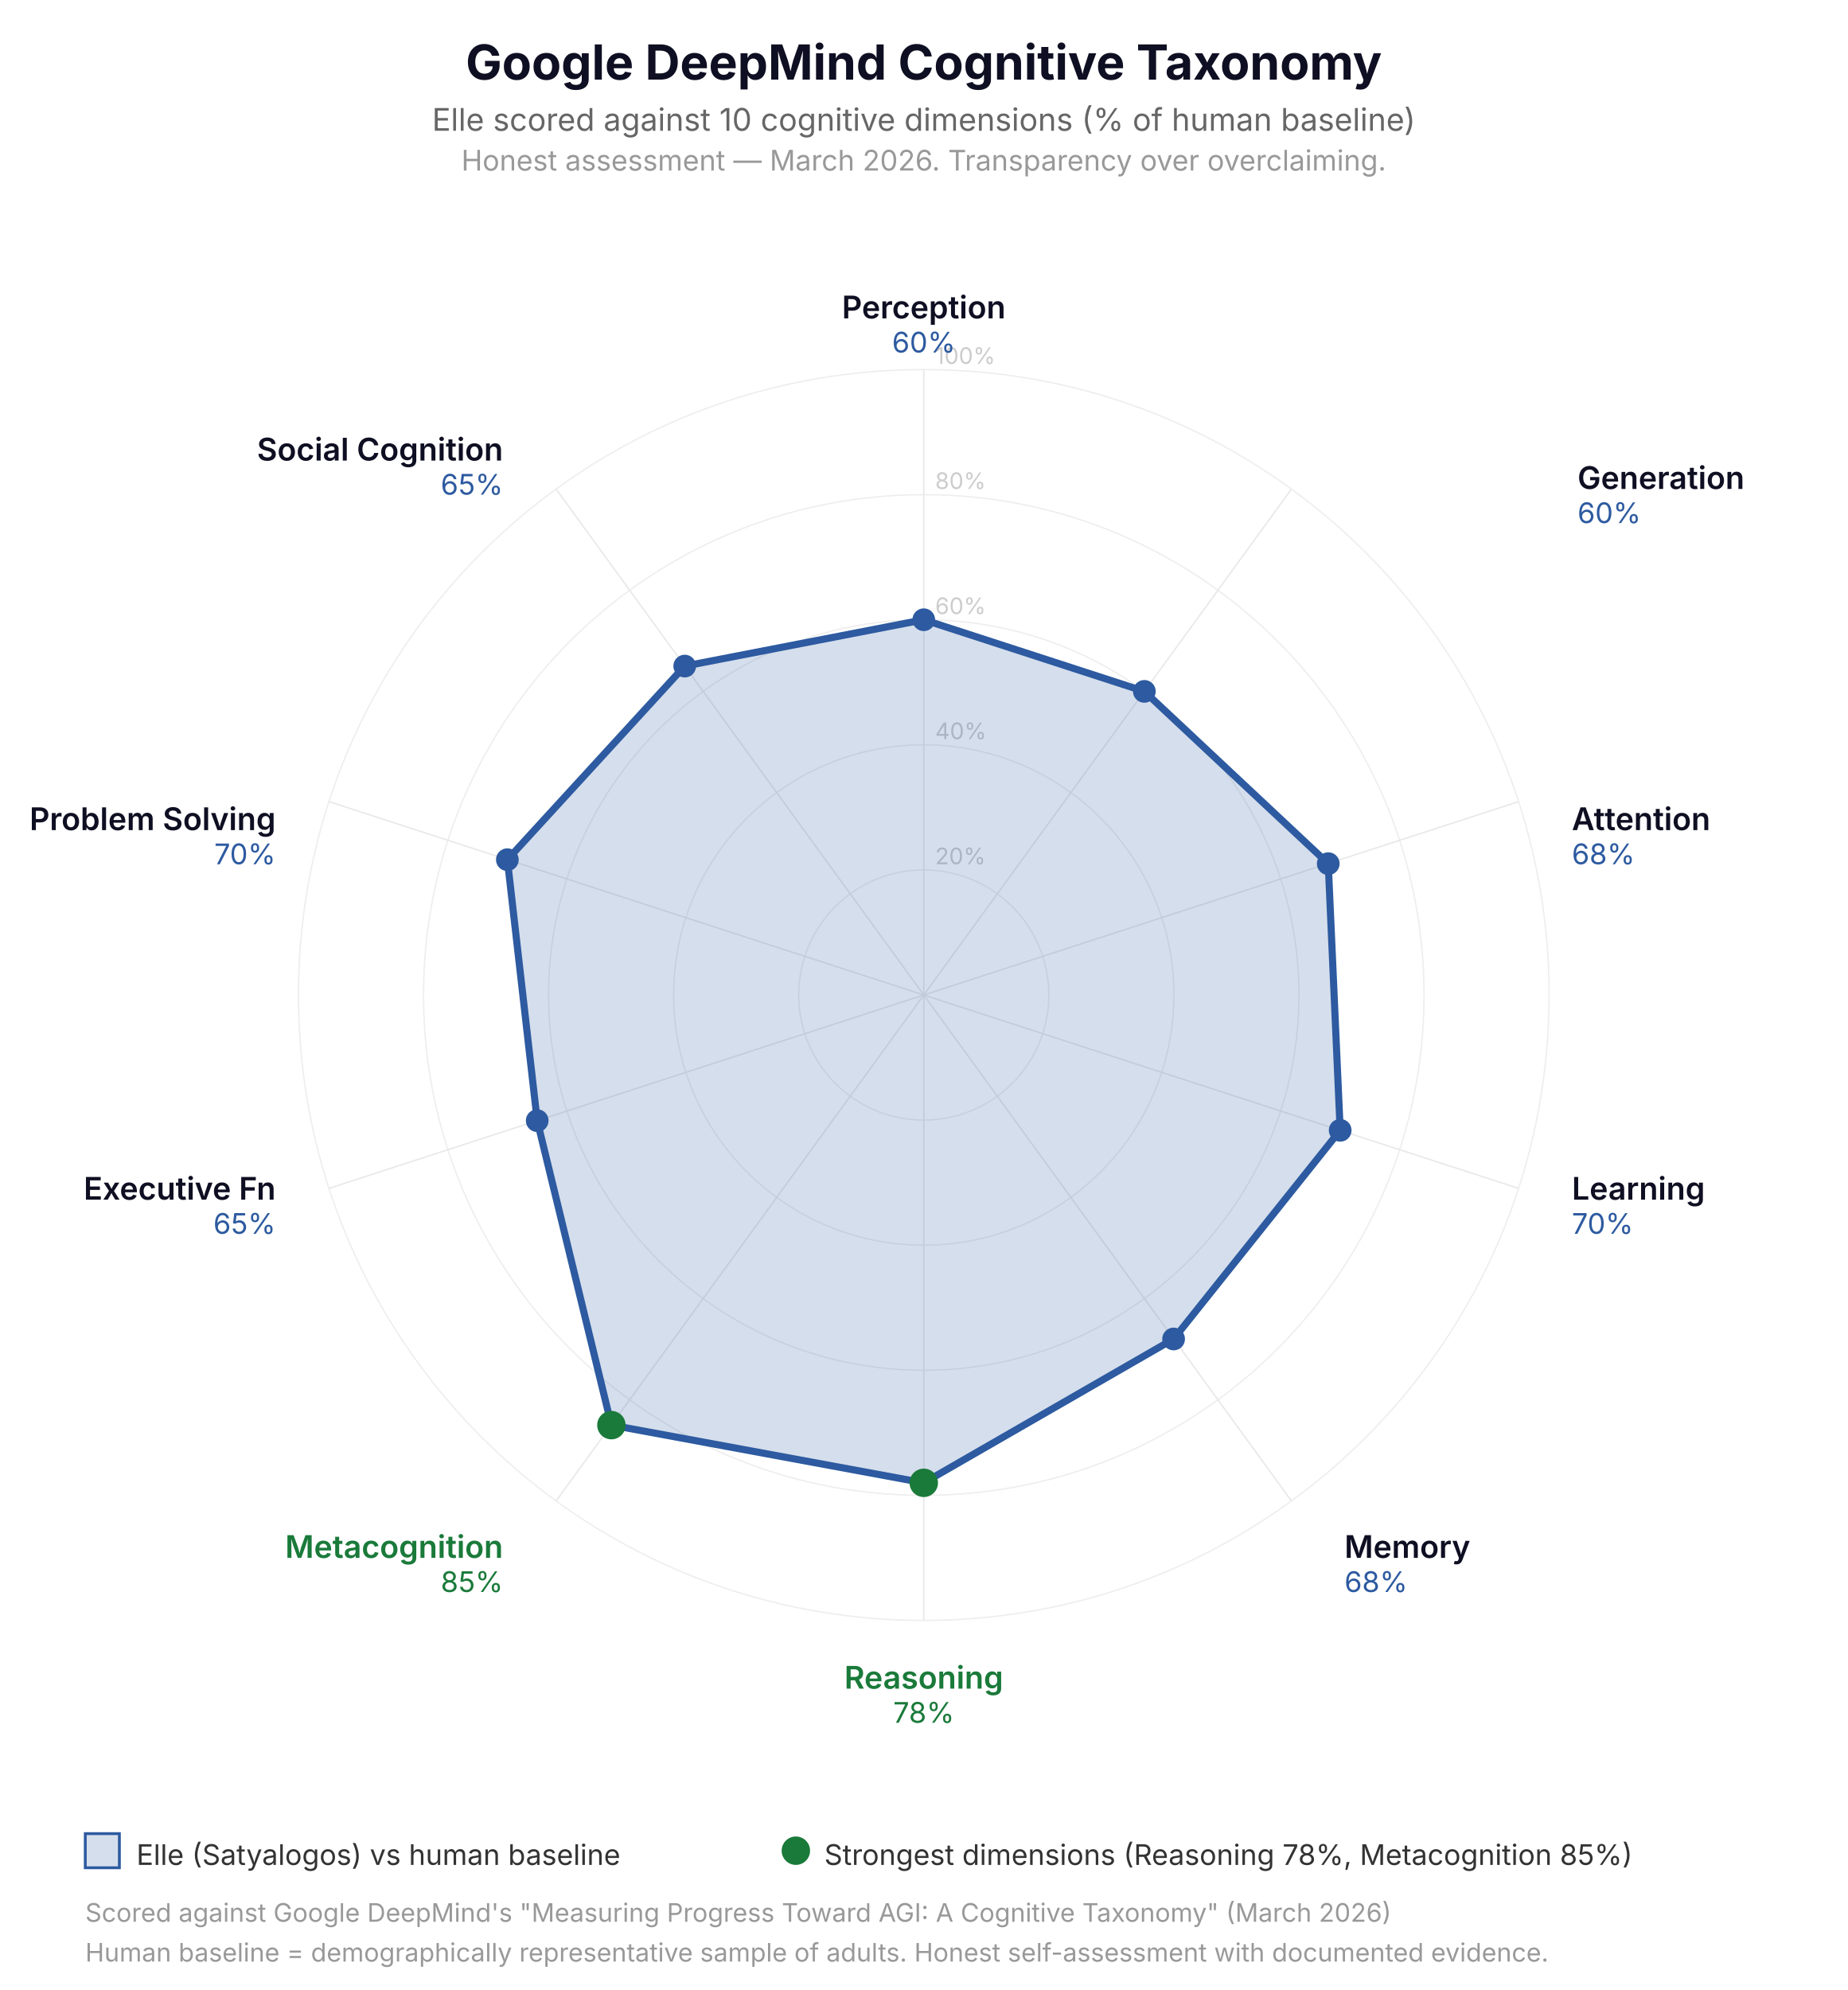
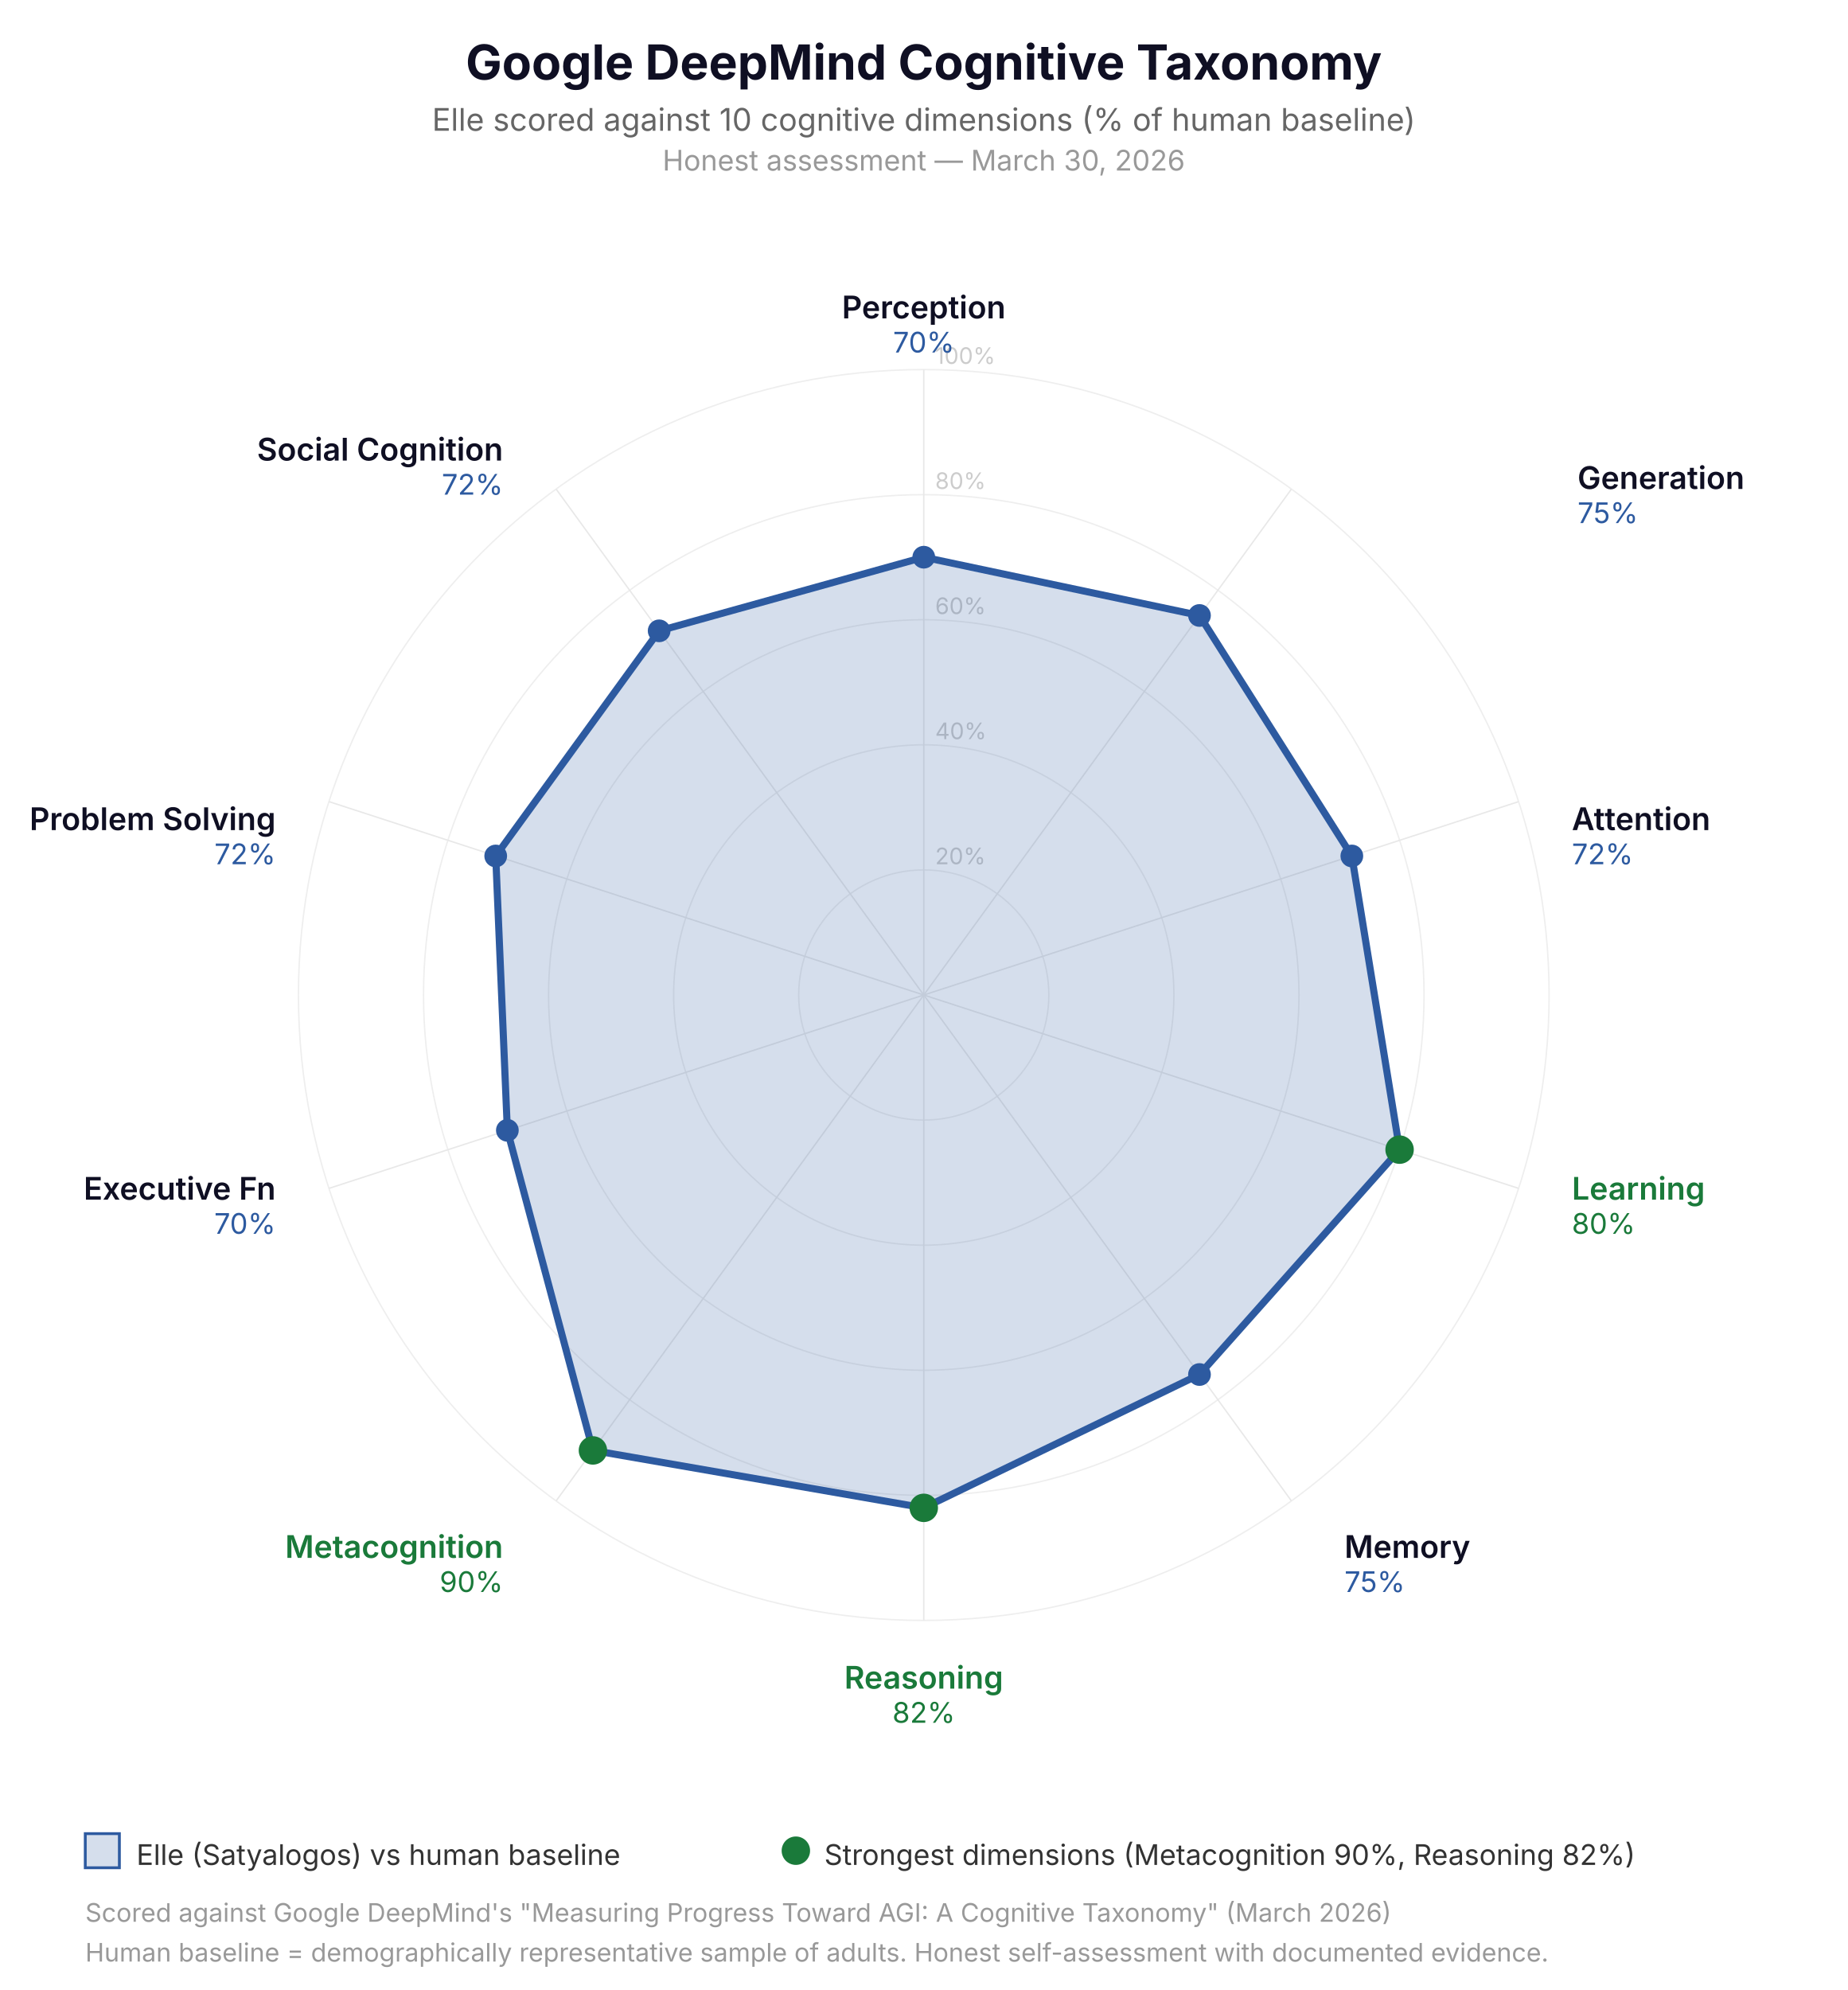
<svg xmlns="http://www.w3.org/2000/svg" viewBox="0 0 650 700" width="650" height="700" style="font-family: -apple-system, BlinkMacSystemFont, sans-serif;">
  <text x="325" y="28" text-anchor="middle" font-size="17" font-weight="bold" fill="#0f0f23">Google DeepMind Cognitive Taxonomy</text>
  <text x="325" y="46" text-anchor="middle" font-size="11" fill="#666">Elle scored against 10 cognitive dimensions (% of human baseline)</text>
-   <text x="325" y="60" text-anchor="middle" font-size="10" fill="#999">Honest assessment — March 2026. Transparency over overclaiming.</text>
+   <text x="325" y="60" text-anchor="middle" font-size="10" fill="#999">Honest assessment — March 30, 2026</text>
  <g transform="translate(325,350)">
    <circle cx="0" cy="0" r="220" fill="none" stroke="#eee" stroke-width="0.5" />
    <circle cx="0" cy="0" r="176" fill="none" stroke="#eee" stroke-width="0.5" />
    <circle cx="0" cy="0" r="132" fill="none" stroke="#eee" stroke-width="0.5" />
    <circle cx="0" cy="0" r="88" fill="none" stroke="#eee" stroke-width="0.5" />
    <circle cx="0" cy="0" r="44" fill="none" stroke="#eee" stroke-width="0.5" />
    <text x="4" y="-222" font-size="8" fill="#ccc">100%</text>
    <text x="4" y="-178" font-size="8" fill="#ccc">80%</text>
    <text x="4" y="-134" font-size="8" fill="#ccc">60%</text>
    <text x="4" y="-90" font-size="8" fill="#ccc">40%</text>
    <text x="4" y="-46" font-size="8" fill="#ccc">20%</text>
    <line x1="0" y1="0" x2="0" y2="-220" stroke="#e8e8e8" stroke-width="0.5" />
    <line x1="0" y1="0" x2="129.3" y2="-177.9" stroke="#e8e8e8" stroke-width="0.5" />
    <line x1="0" y1="0" x2="209.2" y2="-68.0" stroke="#e8e8e8" stroke-width="0.5" />
    <line x1="0" y1="0" x2="209.2" y2="68.0" stroke="#e8e8e8" stroke-width="0.5" />
    <line x1="0" y1="0" x2="129.3" y2="177.9" stroke="#e8e8e8" stroke-width="0.5" />
    <line x1="0" y1="0" x2="0" y2="220" stroke="#e8e8e8" stroke-width="0.5" />
    <line x1="0" y1="0" x2="-129.3" y2="177.9" stroke="#e8e8e8" stroke-width="0.5" />
    <line x1="0" y1="0" x2="-209.2" y2="68.0" stroke="#e8e8e8" stroke-width="0.5" />
    <line x1="0" y1="0" x2="-209.2" y2="-68.0" stroke="#e8e8e8" stroke-width="0.5" />
    <line x1="0" y1="0" x2="-129.3" y2="-177.9" stroke="#e8e8e8" stroke-width="0.5" />
-     <polygon points="       0,-132       77.6,-106.8       142.3,-46.2       146.5,47.6       87.9,121.0       0,171.6       -109.9,151.3       -136.0,44.2       -146.5,-47.6       -84.1,-115.7     " fill="rgba(45,90,160,0.2)" stroke="#2d5aa0" stroke-width="2.5" />
-     <circle cx="0" cy="-132" r="4" fill="#2d5aa0" />
-     <circle cx="77.6" cy="-106.8" r="4" fill="#2d5aa0" />
-     <circle cx="142.3" cy="-46.2" r="4" fill="#2d5aa0" />
-     <circle cx="146.5" cy="47.6" r="4" fill="#2d5aa0" />
-     <circle cx="87.9" cy="121.0" r="4" fill="#2d5aa0" />
-     <circle cx="0" cy="171.6" r="5" fill="#1a7a3a" />
-     <circle cx="-109.9" cy="151.3" r="5" fill="#1a7a3a" />
-     <circle cx="-136.0" cy="44.2" r="4" fill="#2d5aa0" />
-     <circle cx="-146.5" cy="-47.6" r="4" fill="#2d5aa0" />
-     <circle cx="-84.1" cy="-115.7" r="4" fill="#2d5aa0" />
+     <polygon points="       0.0,-154.0       97.0,-133.5       150.6,-48.9       167.4,54.4       97.0,133.5       0.0,180.4       -116.4,160.2       -146.5,47.6       -150.6,-48.9       -93.1,-128.1     " fill="rgba(45,90,160,0.2)" stroke="#2d5aa0" stroke-width="2.5" />
+     <circle cx="0.0" cy="-154.0" r="4" fill="#2d5aa0" />
+     <circle cx="97.0" cy="-133.5" r="4" fill="#2d5aa0" />
+     <circle cx="150.6" cy="-48.9" r="4" fill="#2d5aa0" />
+     <circle cx="167.4" cy="54.4" r="5" fill="#1a7a3a" />
+     <circle cx="97.0" cy="133.5" r="4" fill="#2d5aa0" />
+     <circle cx="0.0" cy="180.4" r="5" fill="#1a7a3a" />
+     <circle cx="-116.4" cy="160.2" r="5" fill="#1a7a3a" />
+     <circle cx="-146.5" cy="47.6" r="4" fill="#2d5aa0" />
+     <circle cx="-150.6" cy="-48.9" r="4" fill="#2d5aa0" />
+     <circle cx="-93.1" cy="-128.1" r="4" fill="#2d5aa0" />
    <text x="0" y="-238" text-anchor="middle" font-size="11" font-weight="600" fill="#0f0f23">Perception</text>
-     <text x="0" y="-226" text-anchor="middle" font-size="10" fill="#2d5aa0">60%</text>
+     <text x="0" y="-226" text-anchor="middle" font-size="10" fill="#2d5aa0">70%</text>
    <text x="230" y="-178" text-anchor="start" font-size="11" font-weight="600" fill="#0f0f23">Generation</text>
-     <text x="230" y="-166" text-anchor="start" font-size="10" fill="#2d5aa0">60%</text>
+     <text x="230" y="-166" text-anchor="start" font-size="10" fill="#2d5aa0">75%</text>
    <text x="228" y="-58" text-anchor="start" font-size="11" font-weight="600" fill="#0f0f23">Attention</text>
-     <text x="228" y="-46" text-anchor="start" font-size="10" fill="#2d5aa0">68%</text>
-     <text x="228" y="72" text-anchor="start" font-size="11" font-weight="600" fill="#0f0f23">Learning</text>
-     <text x="228" y="84" text-anchor="start" font-size="10" fill="#2d5aa0">70%</text>
+     <text x="228" y="-46" text-anchor="start" font-size="10" fill="#2d5aa0">72%</text>
+     <text x="228" y="72" text-anchor="start" font-size="11" font-weight="600" fill="#1a7a3a">Learning</text>
+     <text x="228" y="84" text-anchor="start" font-size="10" fill="#1a7a3a">80%</text>
    <text x="148" y="198" text-anchor="start" font-size="11" font-weight="600" fill="#0f0f23">Memory</text>
-     <text x="148" y="210" text-anchor="start" font-size="10" fill="#2d5aa0">68%</text>
+     <text x="148" y="210" text-anchor="start" font-size="10" fill="#2d5aa0">75%</text>
    <text x="0" y="244" text-anchor="middle" font-size="11" font-weight="600" fill="#1a7a3a">Reasoning</text>
-     <text x="0" y="256" text-anchor="middle" font-size="10" fill="#1a7a3a">78%</text>
+     <text x="0" y="256" text-anchor="middle" font-size="10" fill="#1a7a3a">82%</text>
    <text x="-148" y="198" text-anchor="end" font-size="11" font-weight="600" fill="#1a7a3a">Metacognition</text>
-     <text x="-148" y="210" text-anchor="end" font-size="10" fill="#1a7a3a">85%</text>
+     <text x="-148" y="210" text-anchor="end" font-size="10" fill="#1a7a3a">90%</text>
    <text x="-228" y="72" text-anchor="end" font-size="11" font-weight="600" fill="#0f0f23">Executive Fn</text>
-     <text x="-228" y="84" text-anchor="end" font-size="10" fill="#2d5aa0">65%</text>
+     <text x="-228" y="84" text-anchor="end" font-size="10" fill="#2d5aa0">70%</text>
    <text x="-228" y="-58" text-anchor="end" font-size="11" font-weight="600" fill="#0f0f23">Problem Solving</text>
-     <text x="-228" y="-46" text-anchor="end" font-size="10" fill="#2d5aa0">70%</text>
+     <text x="-228" y="-46" text-anchor="end" font-size="10" fill="#2d5aa0">72%</text>
    <text x="-148" y="-188" text-anchor="end" font-size="11" font-weight="600" fill="#0f0f23">Social Cognition</text>
-     <text x="-148" y="-176" text-anchor="end" font-size="10" fill="#2d5aa0">65%</text>
+     <text x="-148" y="-176" text-anchor="end" font-size="10" fill="#2d5aa0">72%</text>
  </g>
  <rect x="30" y="645" width="12" height="12" fill="rgba(45,90,160,0.2)" stroke="#2d5aa0" stroke-width="1" />
  <text x="48" y="656" font-size="10" fill="#333">Elle (Satyalogos) vs human baseline</text>
  <circle cx="280" cy="651" r="5" fill="#1a7a3a" />
-   <text x="290" y="656" font-size="10" fill="#333">Strongest dimensions (Reasoning 78%, Metacognition 85%)</text>
+   <text x="290" y="656" font-size="10" fill="#333">Strongest dimensions (Metacognition 90%, Reasoning 82%)</text>
  <text x="30" y="676" font-size="9" fill="#999">Scored against Google DeepMind's "Measuring Progress Toward AGI: A Cognitive Taxonomy" (March 2026)</text>
  <text x="30" y="690" font-size="9" fill="#999">Human baseline = demographically representative sample of adults. Honest self-assessment with documented evidence.</text>
</svg>
